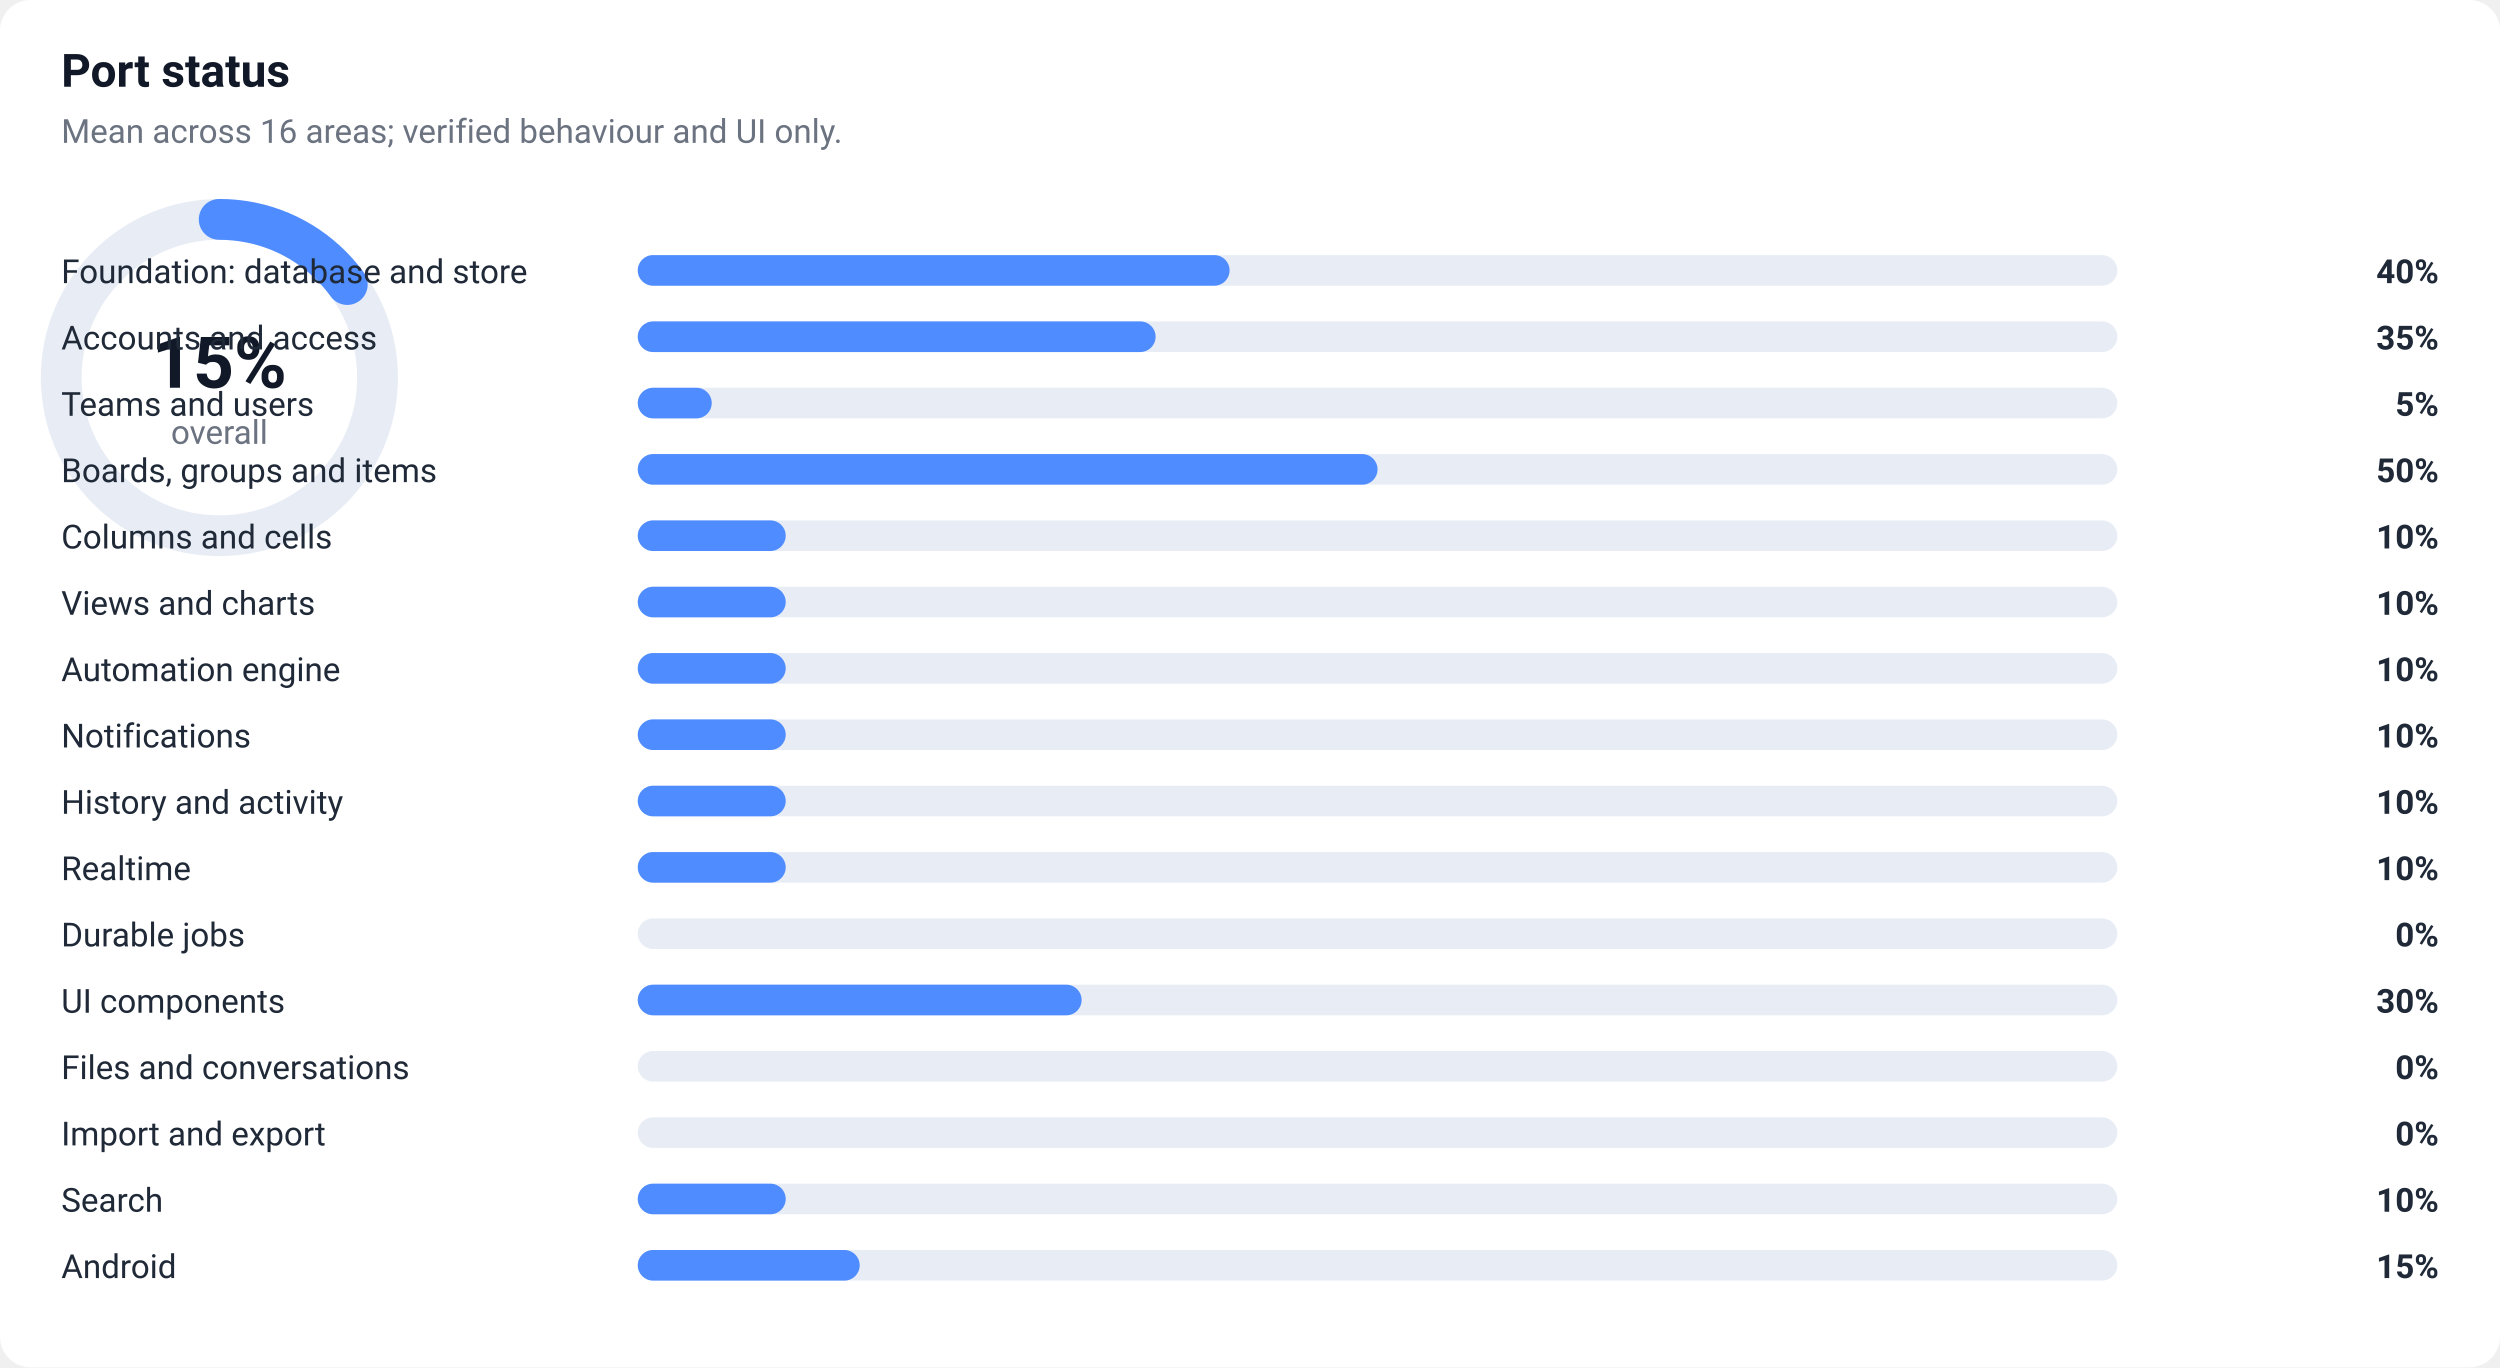
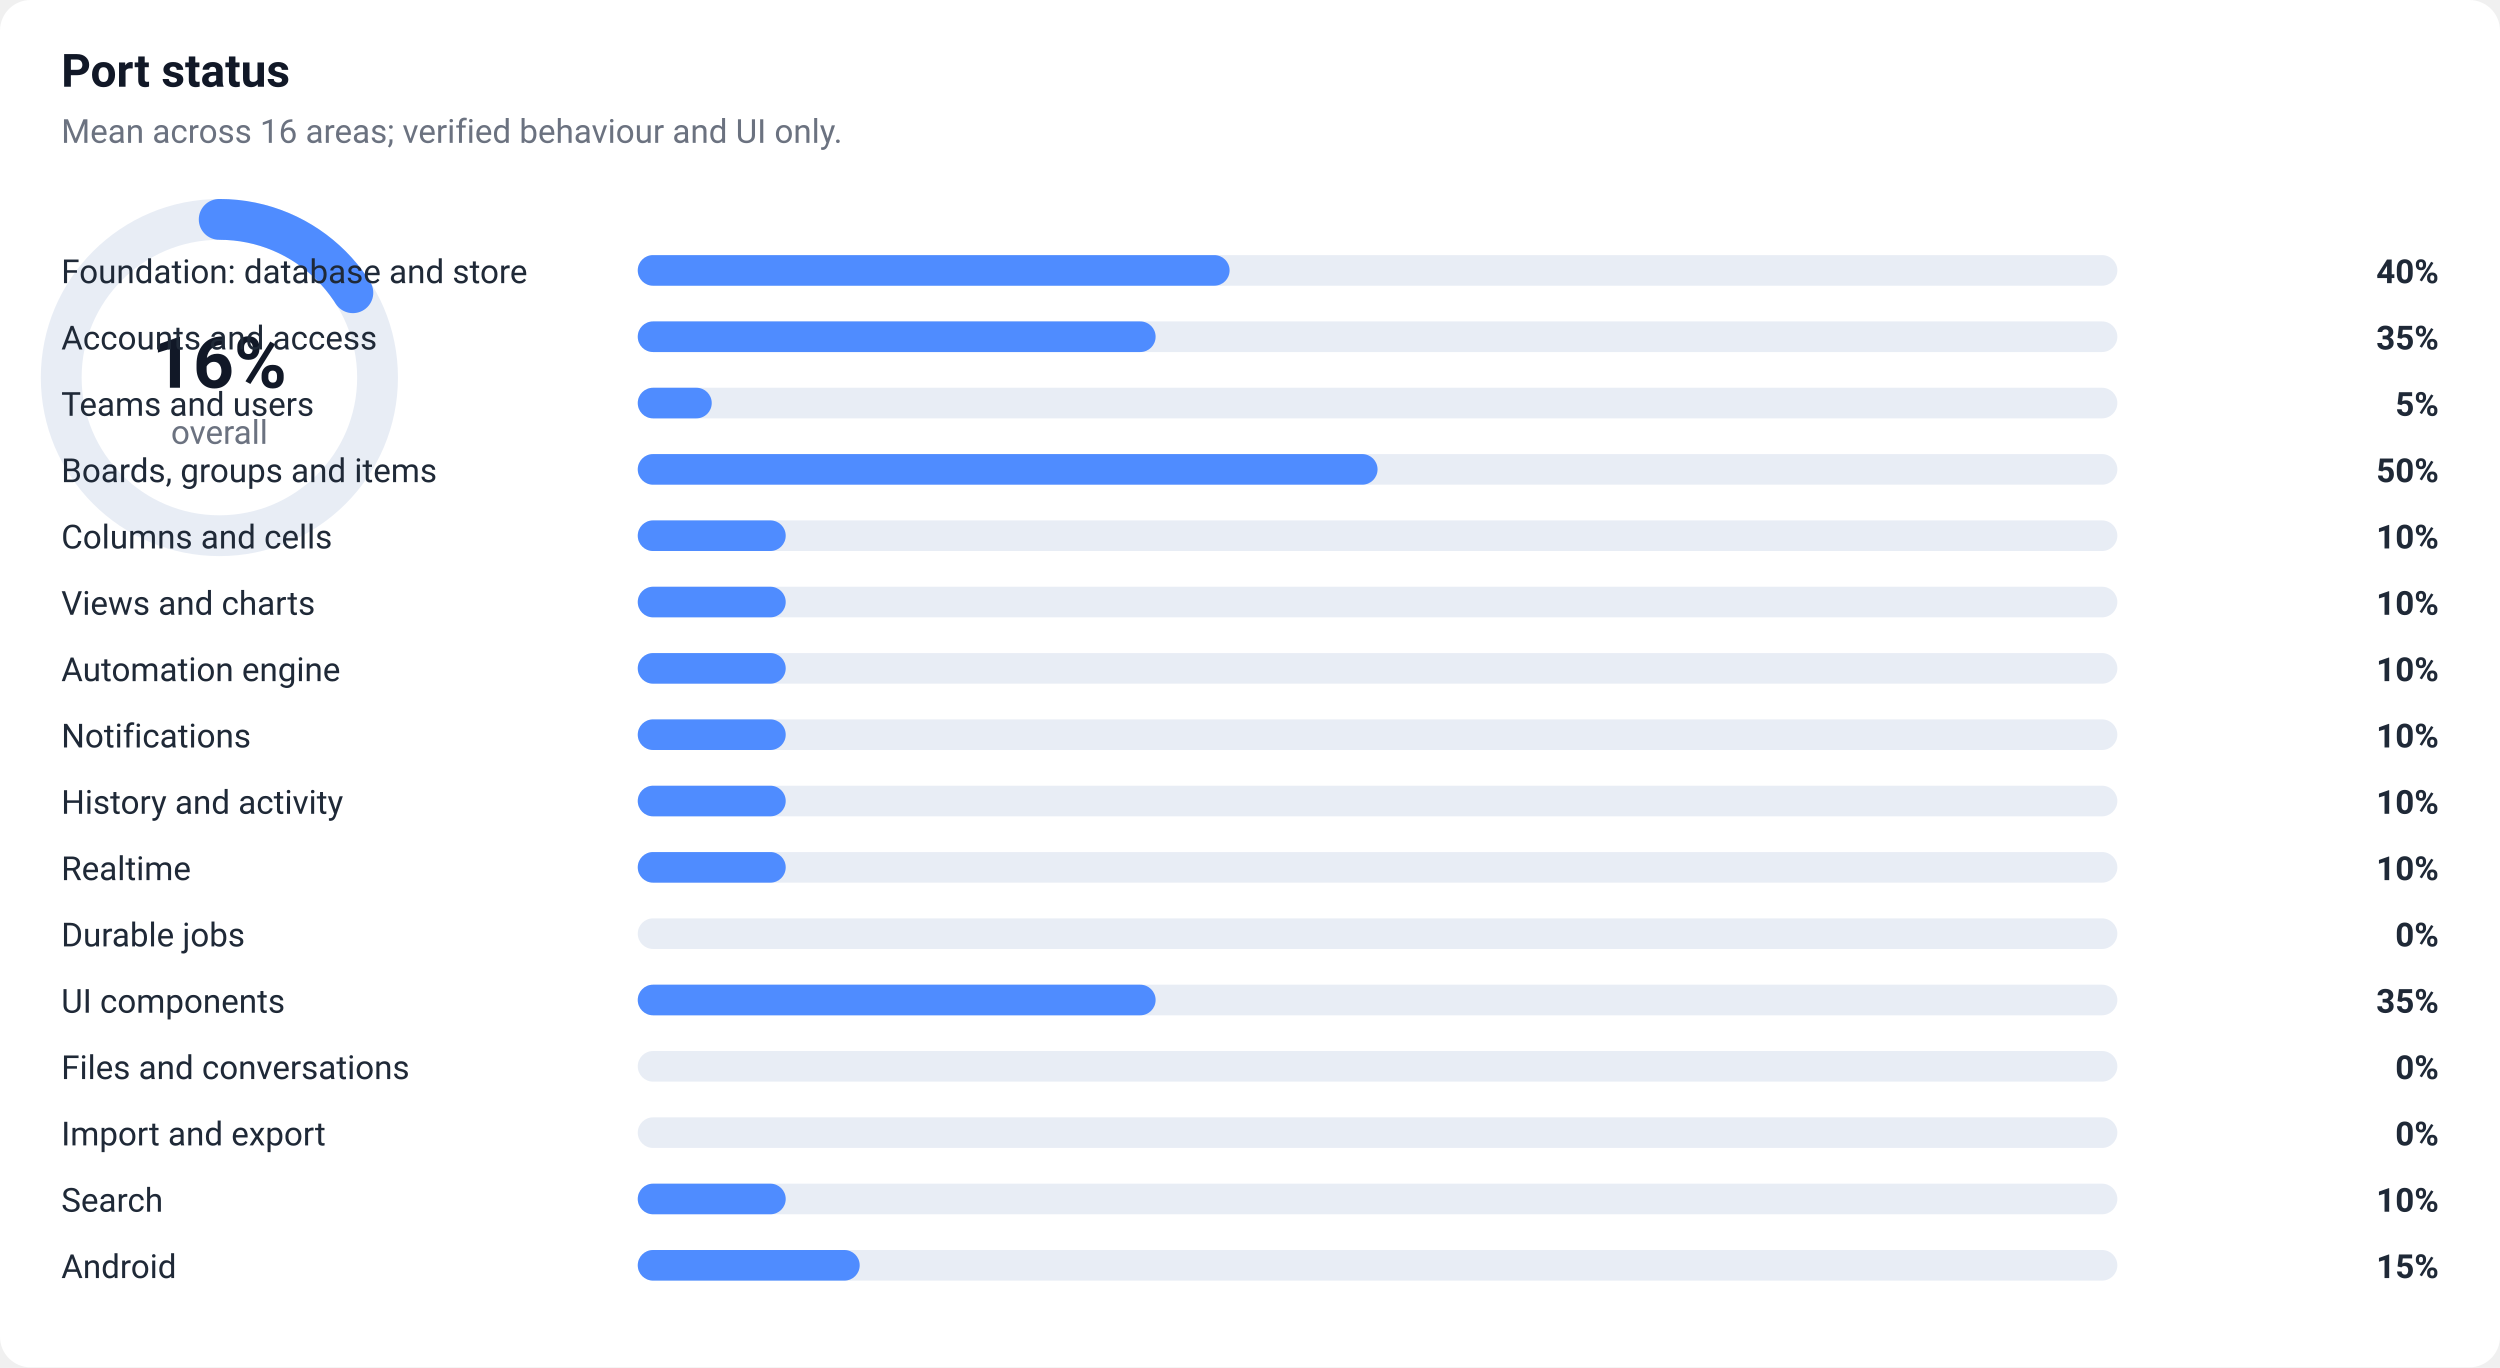
- <svg xmlns="http://www.w3.org/2000/svg" width="980" height="536" viewBox="0 0 980 536" role="img" aria-label="Port status: 15% overall">
+ <svg xmlns="http://www.w3.org/2000/svg" width="980" height="536" viewBox="0 0 980 536" role="img" aria-label="Port status: 16% overall">
  <style>
  .bg{fill:#ffffff}.label{font:13px -apple-system,Segoe UI,Roboto,sans-serif;fill:#1f2937}
  .pct{font:600 13px -apple-system,Segoe UI,Roboto,sans-serif;fill:#1f2937}
  .track{fill:#e8edf5}.title{font:600 18px -apple-system,Segoe UI,Roboto,sans-serif;fill:#111827}
  .sub{font:13px -apple-system,Segoe UI,Roboto,sans-serif;fill:#6b7280}
  .donut{fill:none;stroke:#e8edf5;stroke-width:16}.arc{fill:none;stroke:#4f8cff;stroke-width:16;stroke-linecap:round}
  .big{font:600 28px -apple-system,Segoe UI,Roboto,sans-serif;fill:#111827}
  @media (prefers-color-scheme: dark){
    .bg{fill:#0d1117}.label,.pct{fill:#e6edf3}.title,.big{fill:#f0f6fc}.sub{fill:#8b949e}
    .track{fill:#21262d}.donut{stroke:#22272e}
  }
</style>
  <rect class="bg" width="980" height="536" rx="12" />
  <text x="24" y="34" class="title">Port status</text>
  <text x="24" y="56" class="sub">Mean across 16 areas; verified behaviour and UI only.</text>
  <g transform="translate(24,86)">
    <circle class="donut" cx="62" cy="62" r="62" />
-     <circle class="arc" cx="62" cy="62" r="62" stroke-dasharray="58.4 331.1" transform="rotate(-90 62 62)" />
-     <text x="62" y="66" text-anchor="middle" class="big">15%</text>
+     <circle class="arc" cx="62" cy="62" r="62" stroke-dasharray="62.3 327.2" transform="rotate(-90 62 62)" />
+     <text x="62" y="66" text-anchor="middle" class="big">16%</text>
    <text x="62" y="88" text-anchor="middle" class="sub">overall</text>
  </g>
  <text x="24" y="111" class="label">Foundation: database and store</text>
  <rect x="250" y="100" width="580" height="12" rx="6" class="track" />
  <rect x="250" y="100" width="232" height="12" rx="6" fill="#4f8cff" />
  <text x="956" y="111" text-anchor="end" class="pct">40%</text>
  <text x="24" y="137" class="label">Accounts and access</text>
  <rect x="250" y="126" width="580" height="12" rx="6" class="track" />
  <rect x="250" y="126" width="203" height="12" rx="6" fill="#4f8cff" />
  <text x="956" y="137" text-anchor="end" class="pct">35%</text>
  <text x="24" y="163" class="label">Teams and users</text>
  <rect x="250" y="152" width="580" height="12" rx="6" class="track" />
  <rect x="250" y="152" width="29" height="12" rx="6" fill="#4f8cff" />
  <text x="956" y="163" text-anchor="end" class="pct">5%</text>
  <text x="24" y="189" class="label">Boards, groups and items</text>
  <rect x="250" y="178" width="580" height="12" rx="6" class="track" />
  <rect x="250" y="178" width="290" height="12" rx="6" fill="#4f8cff" />
  <text x="956" y="189" text-anchor="end" class="pct">50%</text>
  <text x="24" y="215" class="label">Columns and cells</text>
  <rect x="250" y="204" width="580" height="12" rx="6" class="track" />
  <rect x="250" y="204" width="58" height="12" rx="6" fill="#4f8cff" />
  <text x="956" y="215" text-anchor="end" class="pct">10%</text>
  <text x="24" y="241" class="label">Views and charts</text>
  <rect x="250" y="230" width="580" height="12" rx="6" class="track" />
  <rect x="250" y="230" width="58" height="12" rx="6" fill="#4f8cff" />
  <text x="956" y="241" text-anchor="end" class="pct">10%</text>
  <text x="24" y="267" class="label">Automation engine</text>
  <rect x="250" y="256" width="580" height="12" rx="6" class="track" />
  <rect x="250" y="256" width="58" height="12" rx="6" fill="#4f8cff" />
  <text x="956" y="267" text-anchor="end" class="pct">10%</text>
  <text x="24" y="293" class="label">Notifications</text>
  <rect x="250" y="282" width="580" height="12" rx="6" class="track" />
  <rect x="250" y="282" width="58" height="12" rx="6" fill="#4f8cff" />
  <text x="956" y="293" text-anchor="end" class="pct">10%</text>
  <text x="24" y="319" class="label">History and activity</text>
  <rect x="250" y="308" width="580" height="12" rx="6" class="track" />
  <rect x="250" y="308" width="58" height="12" rx="6" fill="#4f8cff" />
  <text x="956" y="319" text-anchor="end" class="pct">10%</text>
  <text x="24" y="345" class="label">Realtime</text>
  <rect x="250" y="334" width="580" height="12" rx="6" class="track" />
  <rect x="250" y="334" width="58" height="12" rx="6" fill="#4f8cff" />
  <text x="956" y="345" text-anchor="end" class="pct">10%</text>
  <text x="24" y="371" class="label">Durable jobs</text>
  <rect x="250" y="360" width="580" height="12" rx="6" class="track" />
  <rect x="250" y="360" width="0" height="12" rx="6" fill="#c9d3e0" />
  <text x="956" y="371" text-anchor="end" class="pct">0%</text>
  <text x="24" y="397" class="label">UI components</text>
  <rect x="250" y="386" width="580" height="12" rx="6" class="track" />
-   <rect x="250" y="386" width="174" height="12" rx="6" fill="#4f8cff" />
-   <text x="956" y="397" text-anchor="end" class="pct">30%</text>
+   <rect x="250" y="386" width="203" height="12" rx="6" fill="#4f8cff" />
+   <text x="956" y="397" text-anchor="end" class="pct">35%</text>
  <text x="24" y="423" class="label">Files and conversations</text>
  <rect x="250" y="412" width="580" height="12" rx="6" class="track" />
  <rect x="250" y="412" width="0" height="12" rx="6" fill="#c9d3e0" />
  <text x="956" y="423" text-anchor="end" class="pct">0%</text>
  <text x="24" y="449" class="label">Import and export</text>
  <rect x="250" y="438" width="580" height="12" rx="6" class="track" />
  <rect x="250" y="438" width="0" height="12" rx="6" fill="#c9d3e0" />
  <text x="956" y="449" text-anchor="end" class="pct">0%</text>
  <text x="24" y="475" class="label">Search</text>
  <rect x="250" y="464" width="580" height="12" rx="6" class="track" />
  <rect x="250" y="464" width="58" height="12" rx="6" fill="#4f8cff" />
  <text x="956" y="475" text-anchor="end" class="pct">10%</text>
  <text x="24" y="501" class="label">Android</text>
  <rect x="250" y="490" width="580" height="12" rx="6" class="track" />
  <rect x="250" y="490" width="87" height="12" rx="6" fill="#4f8cff" />
  <text x="956" y="501" text-anchor="end" class="pct">15%</text>
</svg>
